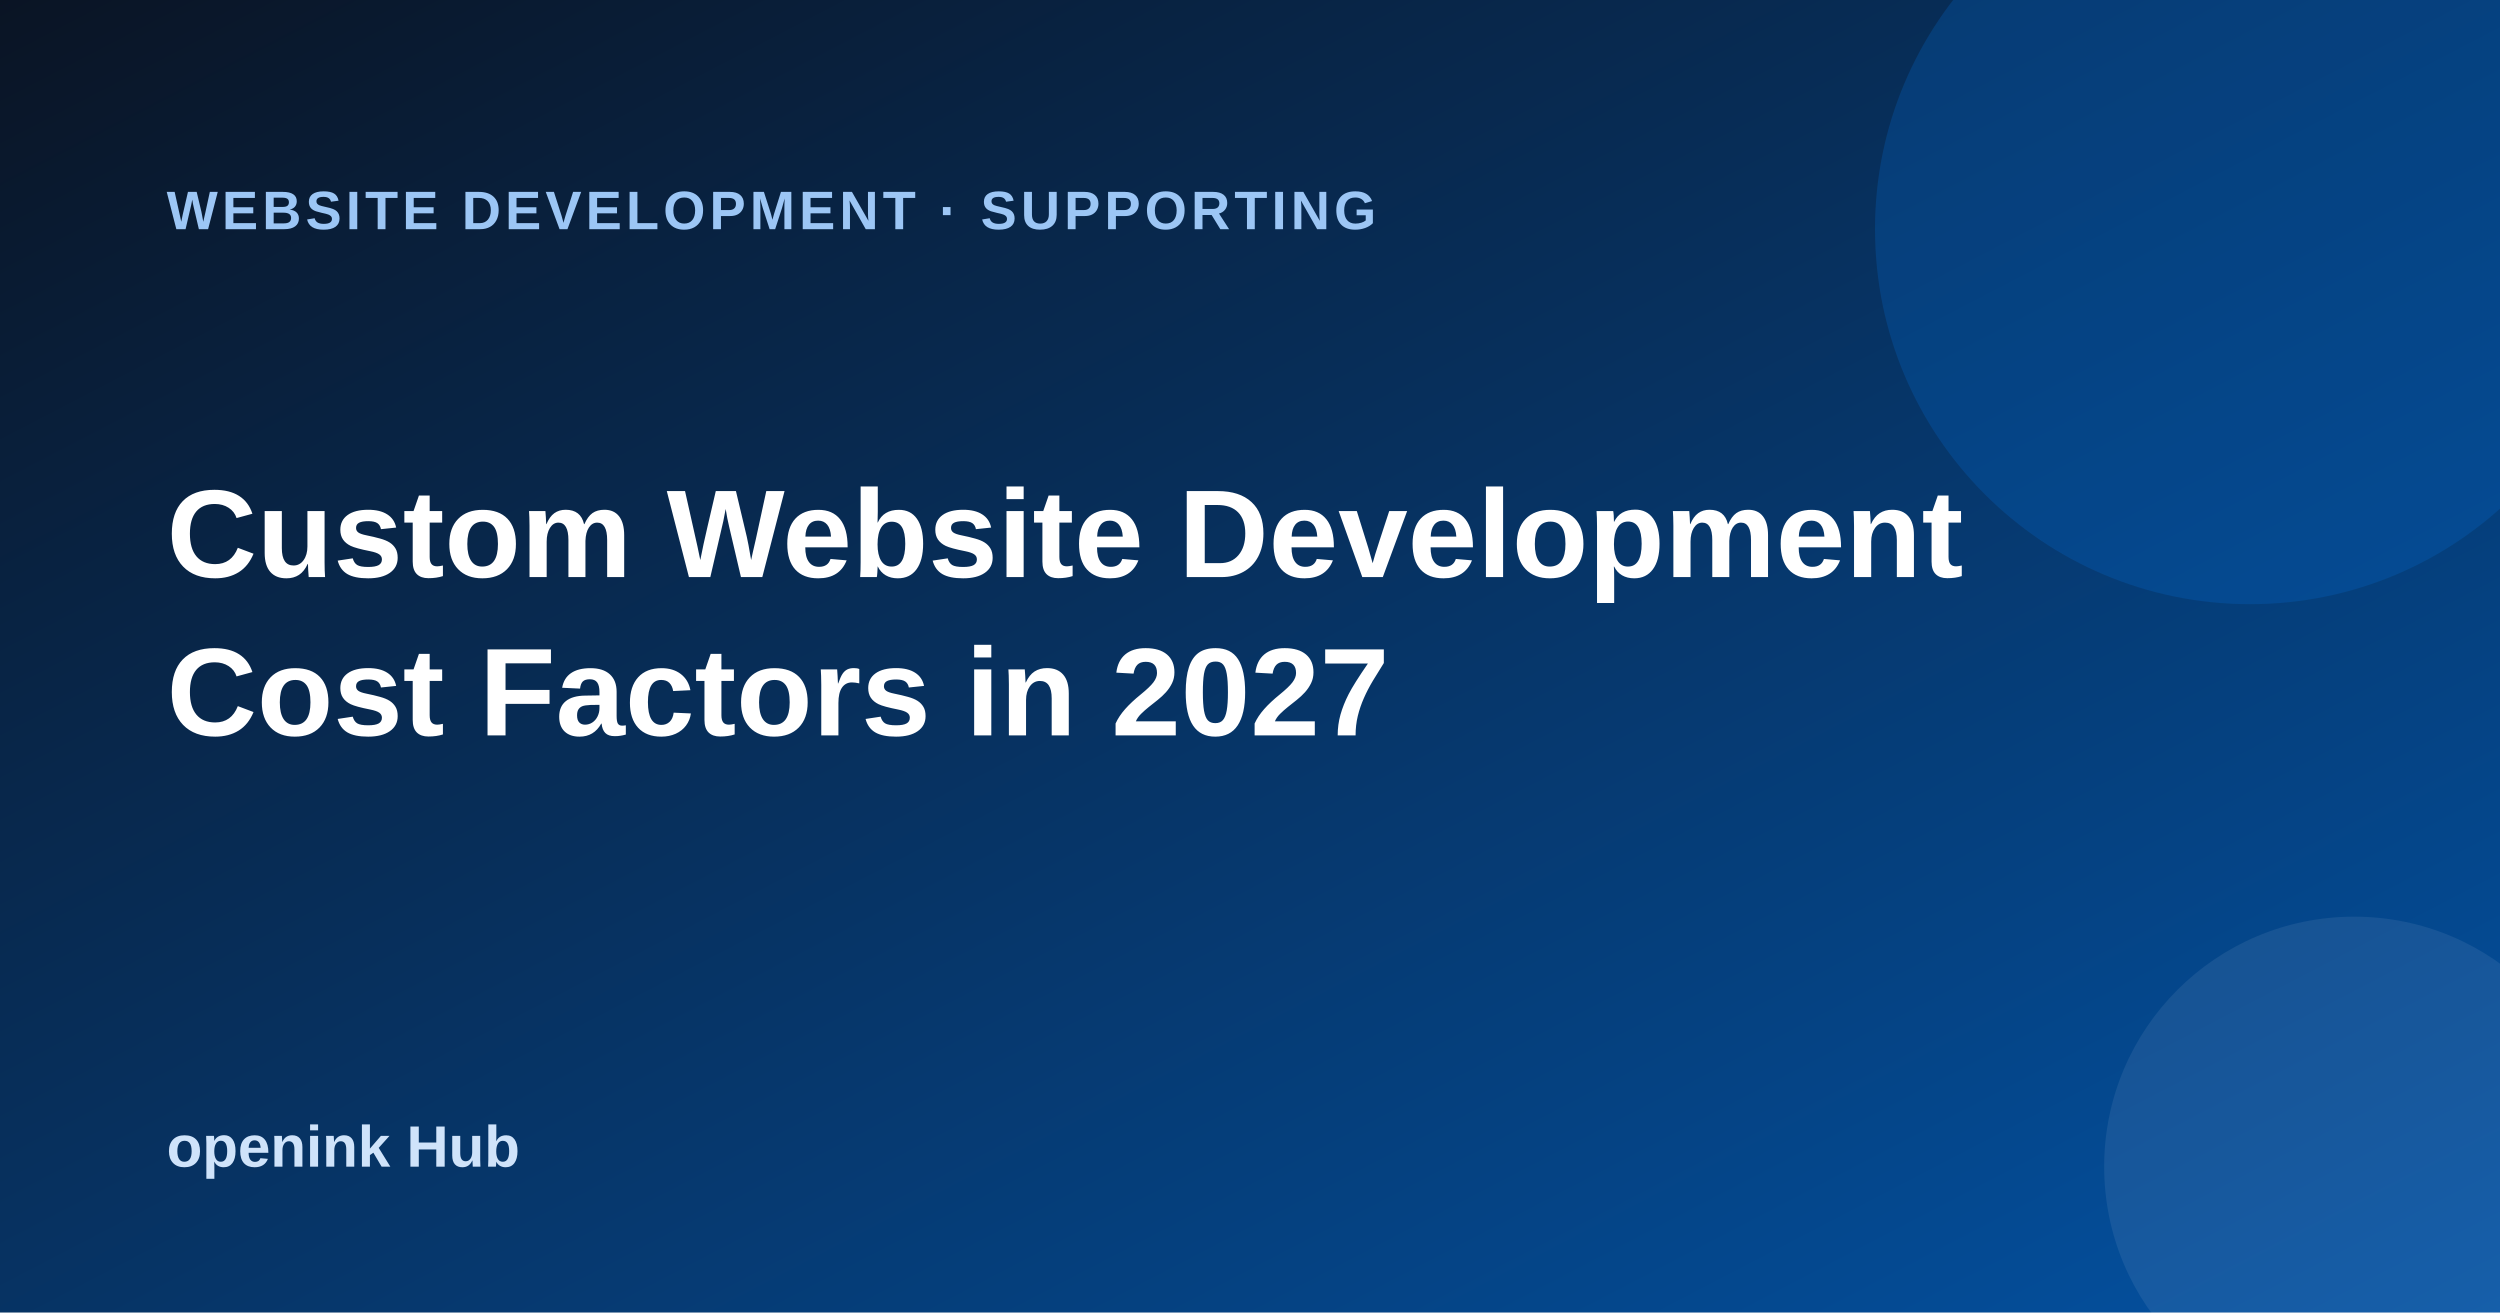
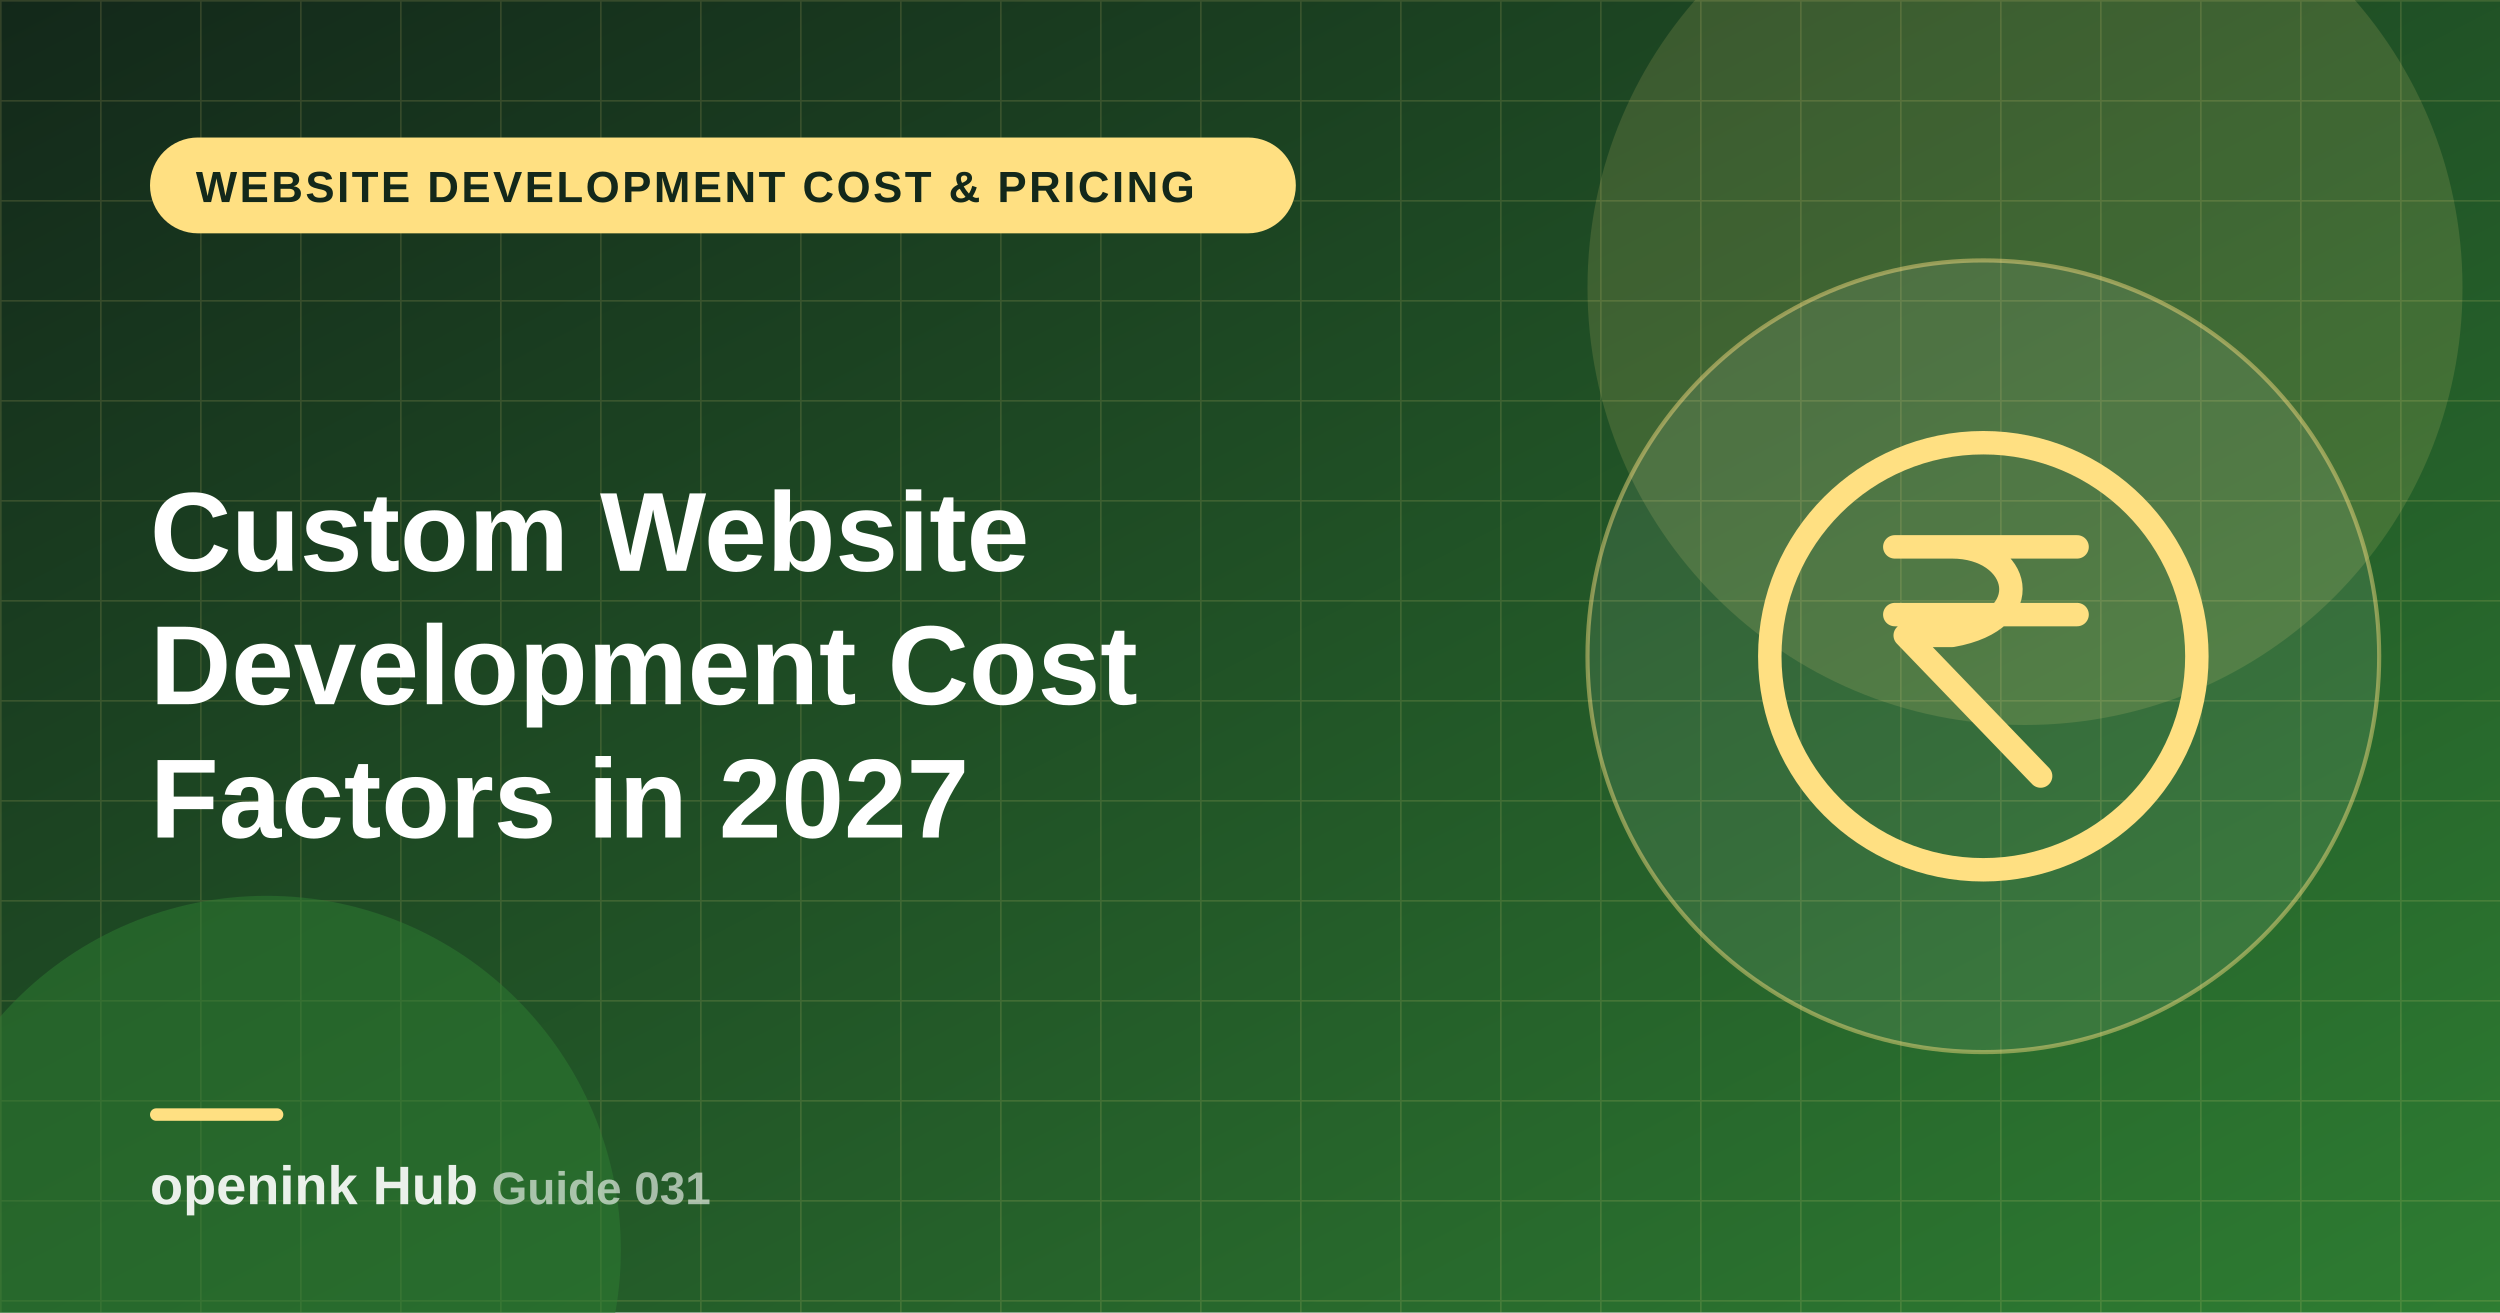
<svg xmlns="http://www.w3.org/2000/svg" width="1200" height="630" viewBox="0 0 1200 630" role="img" aria-label="Custom Website Development Cost Factors in 2027">
  <defs>
    <linearGradient id="g" x1="0" y1="0" x2="1" y2="1">
-       <stop offset="0" stop-color="#0a1424" />
-       <stop offset="1" stop-color="#0352a3" />
+       <stop offset="0" stop-color="#13281a" />
+       <stop offset="1" stop-color="#2e7d32" />
    </linearGradient>
+     <pattern id="p" width="48" height="48" patternUnits="userSpaceOnUse">
+       <path d="M48 0H0v48" fill="none" stroke="#ffe082" stroke-width="1.6" />
+     </pattern>
+     <style>.ic{fill:none;stroke:#ffe082;stroke-width:9;stroke-linecap:round;stroke-linejoin:round}.ic .f{fill:#ffe082;stroke:none}</style>
  </defs>
  <rect width="1200" height="630" fill="url(#g)" />
-   <circle cx="1080" cy="110" r="180" fill="#046bd2" opacity=".25" />
-   <circle cx="1130" cy="560" r="120" fill="#eef5fd" opacity=".08" />
-   <text x="80" y="110" fill="#9cc6f5" font-family="Segoe UI,Arial,sans-serif" font-size="26" font-weight="600" letter-spacing="2">WEBSITE DEVELOPMENT · SUPPORTING</text>
-   <text x="80" y="277" fill="#fff" font-family="Segoe UI,Arial,sans-serif" font-size="60" font-weight="700">Custom Website Development</text>
-   <text x="80" y="353" fill="#fff" font-family="Segoe UI,Arial,sans-serif" font-size="60" font-weight="700">Cost Factors in 2027</text>
-   <text x="80" y="560" fill="#cfe3fa" font-family="Segoe UI,Arial,sans-serif" font-size="28" font-weight="600">openink Hub</text>
+   <rect width="1200" height="630" fill="url(#p)" opacity=".14" />
+   <circle cx="972" cy="138" r="210" fill="#ffe082" opacity=".14" />
+   <circle cx="128" cy="600" r="170" fill="#2e7d32" opacity=".5" />
+   <circle cx="952" cy="315" r="190" fill="#fff" fill-opacity=".08" stroke="#ffe082" stroke-opacity=".45" stroke-width="2" />
+   <g class="ic" transform="translate(827 190) scale(1.25)">
+     <circle cx="100" cy="100" r="82" />
+     <path d="M66 58h70M66 84h70M66 58h22c26 0 34 28 0 34H70l52 54" />
+   </g>
+   <rect x="72" y="66" width="550" height="46" rx="23" fill="#ffe082" />
+   <text x="94" y="97" fill="#13281a" font-family="Segoe UI,Arial,sans-serif" font-size="21" font-weight="700" letter-spacing="1.2">WEBSITE DEVELOPMENT COST &amp; PRICING</text>
+   <text x="72" y="274" fill="#fff" font-family="Segoe UI,Arial,sans-serif" font-size="54" font-weight="800">Custom Website</text>
+   <text x="72" y="338" fill="#fff" font-family="Segoe UI,Arial,sans-serif" font-size="54" font-weight="800">Development Cost</text>
+   <text x="72" y="402" fill="#fff" font-family="Segoe UI,Arial,sans-serif" font-size="54" font-weight="800">Factors in 2027</text>
+   <rect x="72" y="532" width="64" height="6" rx="3" fill="#ffe082" />
+   <text x="72" y="578" fill="#fff" fill-opacity=".9" font-family="Segoe UI,Arial,sans-serif" font-size="26" font-weight="700">openink Hub</text>
+   <text x="236" y="578" fill="#fff" fill-opacity=".6" font-family="Segoe UI,Arial,sans-serif" font-size="22" font-weight="600">Guide 031</text>
</svg>
